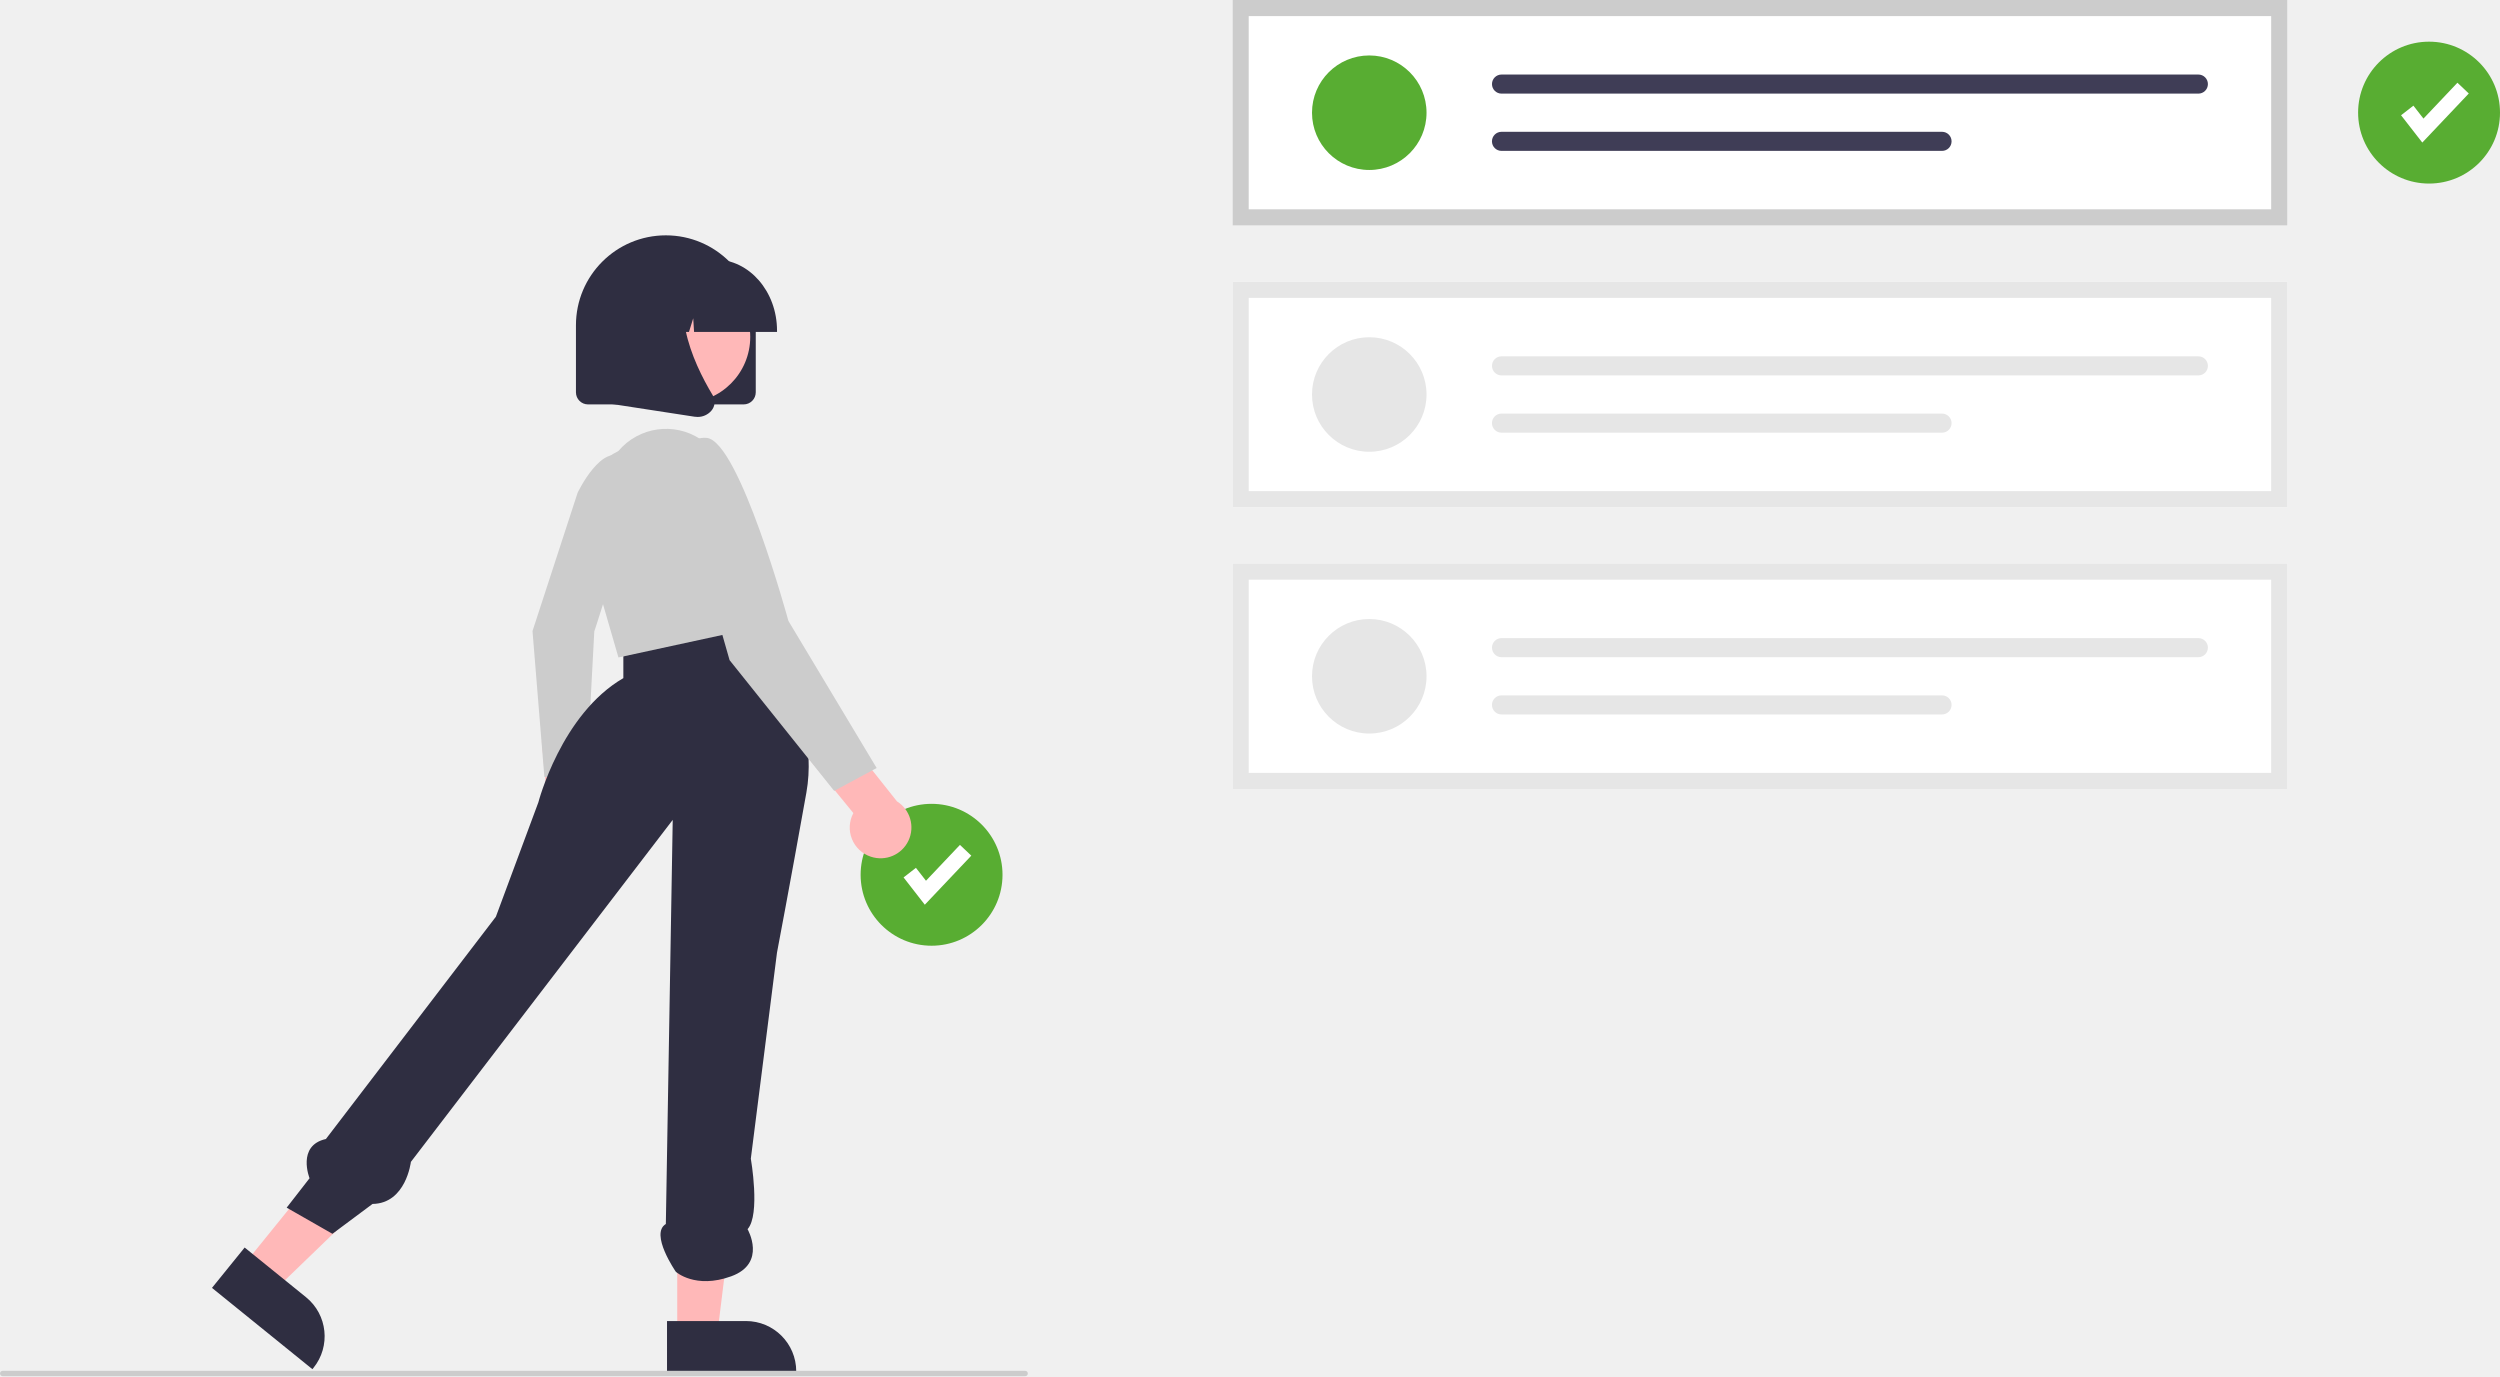
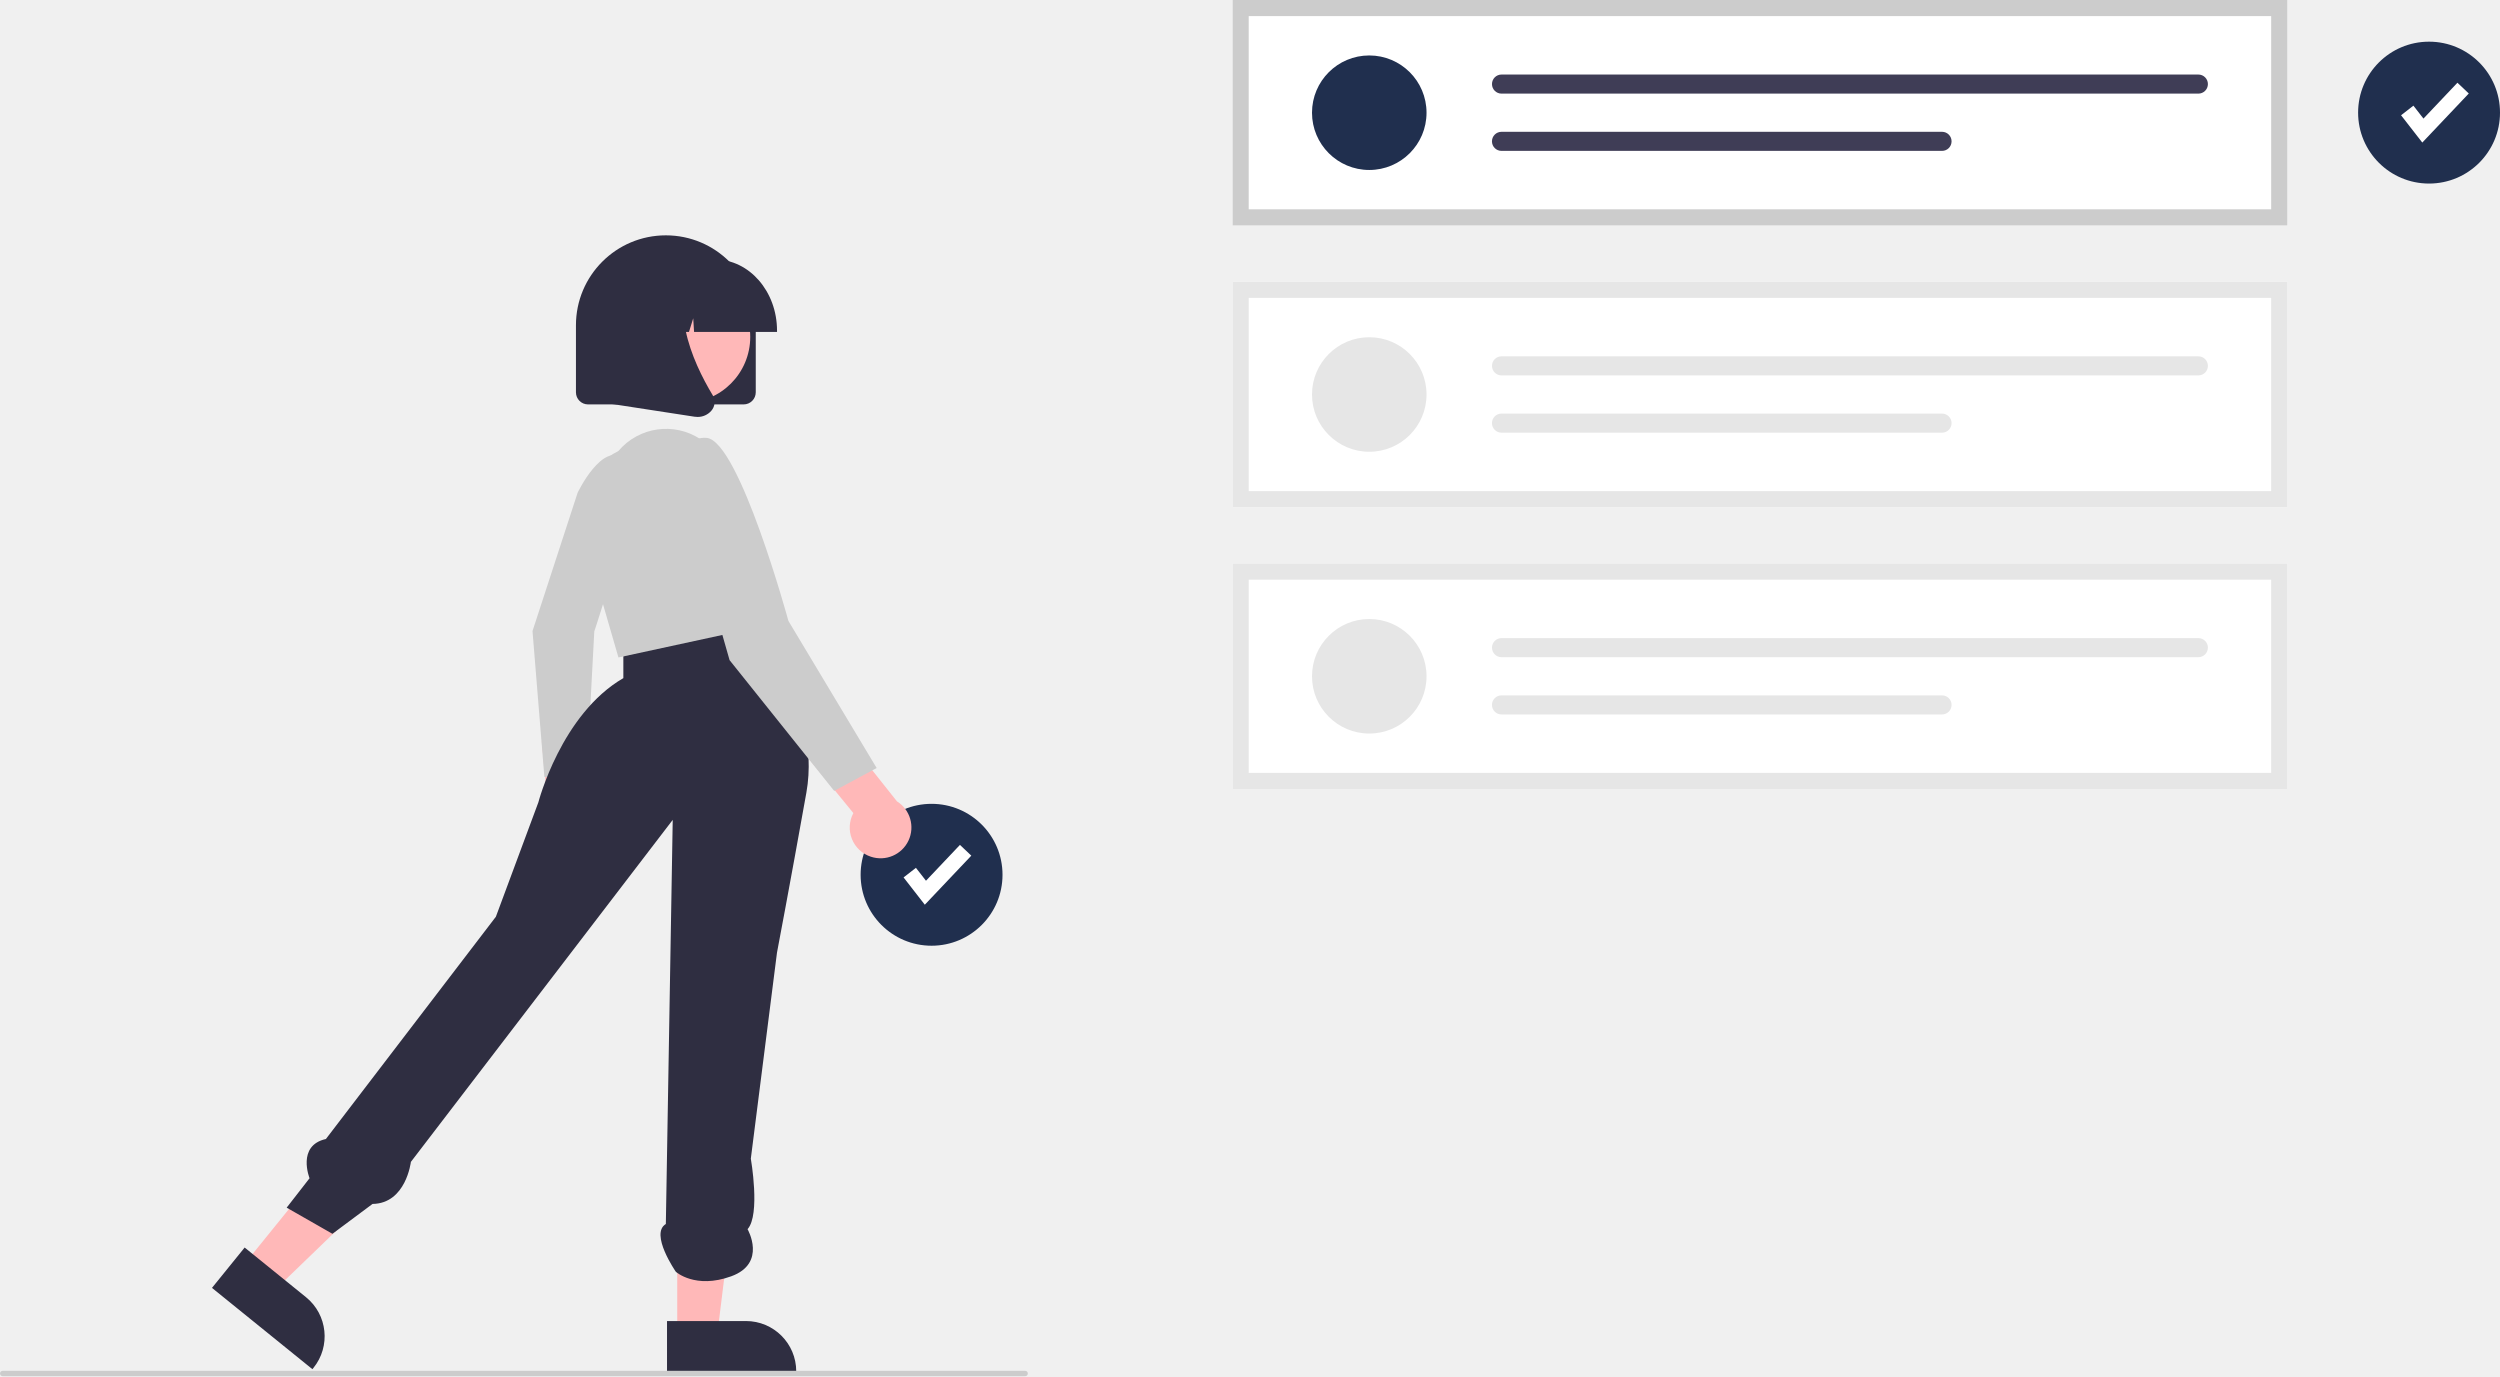
<svg xmlns="http://www.w3.org/2000/svg" data-name="Layer 1" width="931.563" height="512.801" viewBox="0 0 931.563 512.801">
-   <circle cx="347.127" cy="325.964" r="26.436" fill="#58AD32" />
+   <circle cx="347.127" cy="325.964" r="26.436" fill="#202F4E" />
  <polygon points="344.607 337.123 336.695 326.95 341.296 323.371 345.043 328.188 357.699 314.827 361.932 318.837 344.607 337.123" fill="#fff" />
  <path d="M986.018,278.199h-393v-84h393Z" transform="translate(-133.7185 -194.199)" fill="#fff" />
-   <circle cx="510.223" cy="42" r="21.338" fill="#58AD32" />
+   <circle cx="510.223" cy="42" r="21.338" fill="#202F4E" />
  <path d="M693.224,221.973a3.556,3.556,0,0,0,0,7.113H952.883a3.556,3.556,0,0,0,0-7.113Z" transform="translate(-133.7185 -194.199)" fill="#3f3d56" />
  <path d="M693.224,243.312a3.556,3.556,0,0,0-.015,7.113H857.368a3.556,3.556,0,1,0,0-7.113Z" transform="translate(-133.7185 -194.199)" fill="#3f3d56" />
  <path d="M986.018,278.199h-393v-84h393Zm-387-6h381v-72h-381Z" transform="translate(-133.7185 -194.199)" fill="#ccc" />
  <path d="M986.018,383.199h-393v-84h393Z" transform="translate(-133.7185 -194.199)" fill="#fff" />
  <circle cx="510.223" cy="147" r="21.338" fill="#e6e6e6" />
  <path d="M693.224,326.973a3.556,3.556,0,0,0,0,7.113H952.883a3.556,3.556,0,0,0,0-7.113Z" transform="translate(-133.7185 -194.199)" fill="#e6e6e6" />
  <path d="M693.224,348.312a3.556,3.556,0,0,0-.015,7.113H857.368a3.556,3.556,0,1,0,0-7.113Z" transform="translate(-133.7185 -194.199)" fill="#e6e6e6" />
  <path d="M986.018,383.199h-393v-84h393Zm-387-6h381v-72h-381Z" transform="translate(-133.7185 -194.199)" fill="#e6e6e6" />
  <path d="M986.018,488.199h-393v-84h393Z" transform="translate(-133.7185 -194.199)" fill="#fff" />
  <circle cx="510.223" cy="252" r="21.338" fill="#e6e6e6" />
  <path d="M693.224,431.973a3.556,3.556,0,0,0,0,7.113H952.883a3.556,3.556,0,0,0,0-7.113Z" transform="translate(-133.7185 -194.199)" fill="#e6e6e6" />
  <path d="M693.224,453.312a3.556,3.556,0,0,0-.015,7.113H857.368a3.556,3.556,0,1,0,0-7.113Z" transform="translate(-133.7185 -194.199)" fill="#e6e6e6" />
  <path d="M986.018,488.199h-393v-84h393Zm-387-6h381v-72h-381Z" transform="translate(-133.7185 -194.199)" fill="#e6e6e6" />
  <path d="M334.477,508.128a9.979,9.979,0,0,1,3.225-14.958L335.618,470.461l13.491-4.632,2.492,32.111a10.033,10.033,0,0,1-17.125,10.189Z" transform="translate(-133.7185 -194.199)" fill="#ffb8b8" />
  <path d="M348.96,377.791s9.258-19.43,17.485-12.595-11.279,64.285-11.279,64.285l-2.967,55.771-15.635-1.563-4.421-54.336Z" transform="translate(-133.7185 -194.199)" fill="#ccc" />
  <polygon points="91.056 471.047 102.662 480.442 144.423 440.146 127.294 426.28 91.056 471.047" fill="#ffb8b8" />
  <path d="M224.881,659.06l22.857,18.502.001.001a18.742,18.742,0,0,1,2.774,26.357l-.383.473-37.424-30.294Z" transform="translate(-133.7185 -194.199)" fill="#2f2e41" />
  <polygon points="252.357 497.127 267.289 497.127 274.393 439.53 252.354 439.531 252.357 497.127" fill="#ffb8b8" />
  <path d="M382.266,686.451l29.407-.001h.001a18.742,18.742,0,0,1,18.741,18.74v.609l-48.148.002Z" transform="translate(-133.7185 -194.199)" fill="#2f2e41" />
  <path d="M412.277,421.309s28.014,34.104,21.924,68.208-10.962,59.682-10.962,59.682l-9.744,76.734s3.654,20.898-1.218,26.283c0,0,7.308,12.693-6.09,17.565s-20.627-1.683-20.627-1.683-9.823-14.151-3.733-17.805l2.565-150.588L286.824,627.15s-1.793,15.503-14.295,15.668l-14.937,11.128-17.052-9.744,8.526-10.962s-4.872-12.18,6.09-14.616l63.336-82.824,15.834-42.63s8.526-32.886,31.668-46.284V432.631Z" transform="translate(-133.7185 -194.199)" fill="#2f2e41" />
  <path d="M364.167,362.236l0,0a23.258,23.258,0,0,1,30.656-4.328l1.012.675,0,0A89.778,89.778,0,0,1,416.851,401.853l4.561,24.937L364.167,439.19l-13.42-46.284a26.149,26.149,0,0,1,13.42-30.67Z" transform="translate(-133.7185 -194.199)" fill="#ccc" />
  <path d="M458.218,513.43a11.421,11.421,0,0,1-6.515-16.256l-16.514-20.21L445.023,463.933l22.92,28.869a11.483,11.483,0,0,1-9.725,20.628Z" transform="translate(-133.7185 -194.199)" fill="#ffb8b8" />
  <path d="M388.526,380.506s-3.654-24.36,8.526-23.142,30.45,68.208,30.45,68.208L460.388,480.382l-15.834,8.526-38.976-48.72Z" transform="translate(-133.7185 -194.199)" fill="#ccc" />
  <path d="M410.831,344.893h-58a4.505,4.505,0,0,1-4.5-4.5v-25a33.5,33.5,0,0,1,67,0v25A4.505,4.505,0,0,1,410.831,344.893Z" transform="translate(-133.7185 -194.199)" fill="#2f2e41" />
  <circle cx="254.996" cy="125.551" r="24.561" fill="#ffb8b8" />
  <path d="M423.256,317.893H392.346l-.317-5.092-1.585,5.092h-4.759l-.628-10.092-3.141,10.092h-9.209v-.5c0-14.612,10.361-26.5,23.096-26.5h4.358c12.735,0,23.096,11.888,23.096,26.5Z" transform="translate(-133.7185 -194.199)" fill="#2f2e41" />
  <path d="M393.626,349.56a7.436,7.436,0,0,1-1.128-.087l-36.791-5.667V305.486a14.76,14.76,0,0,1,14.76-14.76h25.74l-1.003,1.021C381.253,305.95,391.763,328.98,399.269,341.444a4.912,4.912,0,0,1-.499,5.821A6.684,6.684,0,0,1,393.626,349.56Z" transform="translate(-133.7185 -194.199)" fill="#2f2e41" />
-   <circle cx="905.127" cy="41.964" r="26.436" fill="#58AD32" />
+   <circle cx="905.127" cy="41.964" r="26.436" fill="#202F4E" />
  <polygon points="902.607 53.123 894.695 42.95 899.296 39.371 903.043 44.188 915.699 30.827 919.932 34.837 902.607 53.123" fill="#fff" />
  <path d="M515.718,707h-381a1,1,0,1,1,0-2h381a1,1,0,0,1,0,2Z" transform="translate(-133.7185 -194.199)" fill="#ccc" />
</svg>
